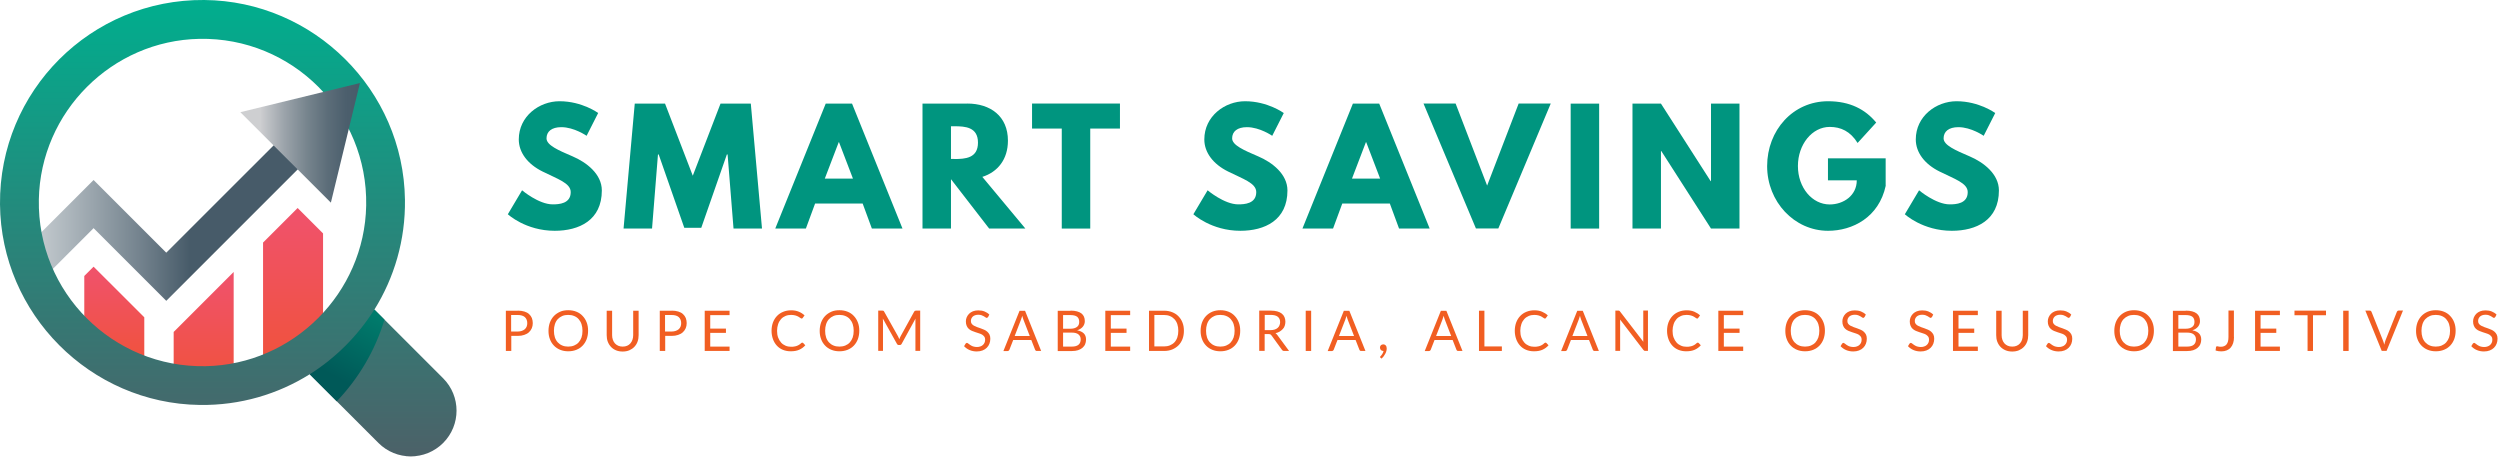
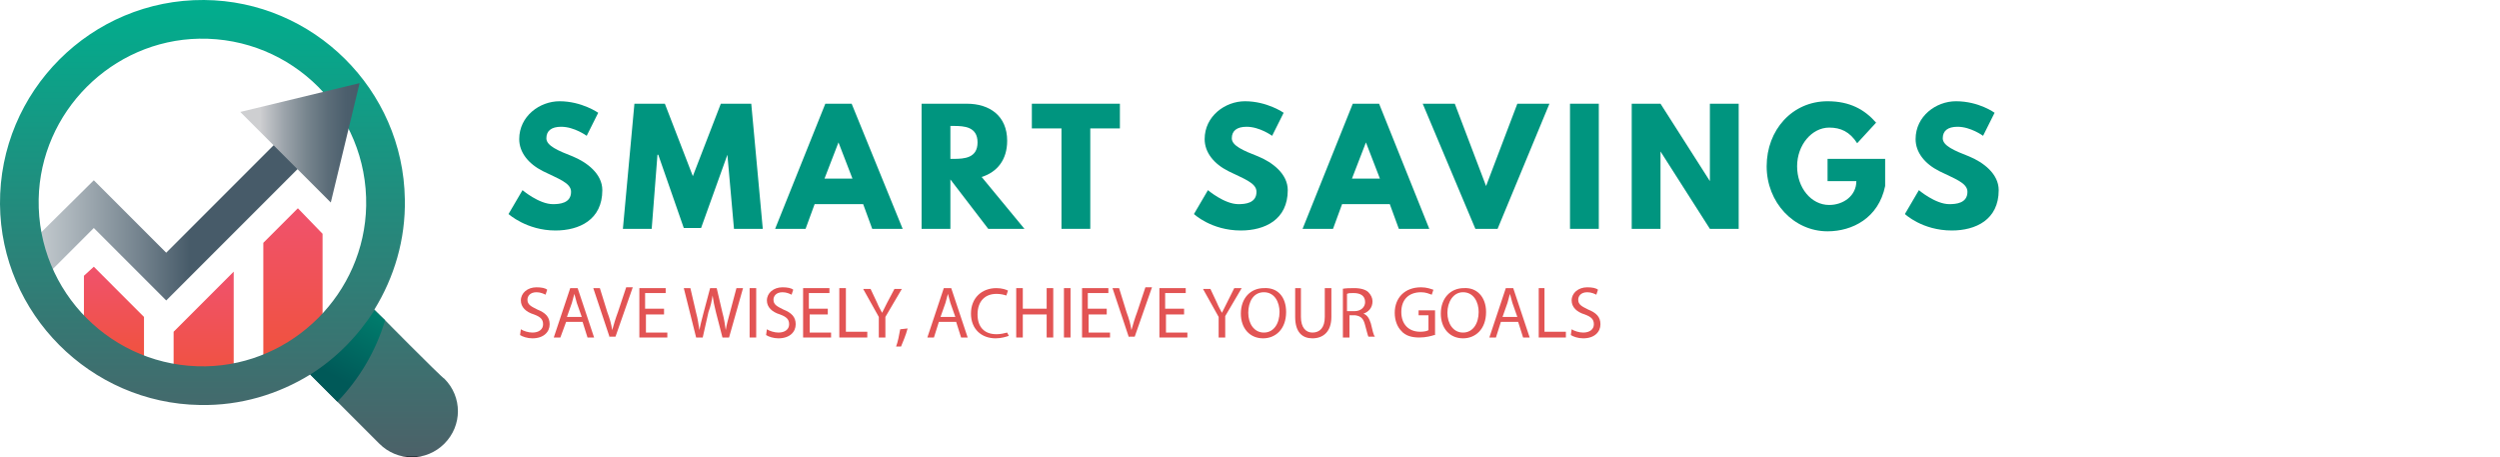
- <svg xmlns="http://www.w3.org/2000/svg" xmlns:xlink="http://www.w3.org/1999/xlink" id="Layer_1" data-name="Layer 1" viewBox="0 0 303.74 55.45">
-   <defs>
-     <style>
-       .cls-1 {
-         fill: url(#linear-gradient);
-       }
- 
-       .cls-1, .cls-2, .cls-3, .cls-4, .cls-5, .cls-6, .cls-7, .cls-8, .cls-9 {
-         stroke-width: 0px;
-       }
- 
-       .cls-2 {
-         fill: url(#linear-gradient-4);
-       }
- 
-       .cls-3 {
-         fill: url(#linear-gradient-2);
-       }
- 
-       .cls-4 {
-         fill: url(#linear-gradient-3);
-       }
- 
-       .cls-5 {
-         fill: url(#linear-gradient-7);
-       }
- 
-       .cls-6 {
-         fill: url(#linear-gradient-5);
-       }
- 
-       .cls-7 {
-         fill: url(#linear-gradient-6);
-       }
- 
-       .cls-8 {
-         fill: #f15e22;
-       }
- 
-       .cls-9 {
-         fill: #00957f;
-       }
-     </style>
-     <linearGradient id="linear-gradient" x1="13.88" y1="47.91" x2="13.88" y2="33.35" gradientUnits="userSpaceOnUse">
-       <stop offset="0" stop-color="#f0522b" />
-       <stop offset="1" stop-color="#f05269" />
+ <svg xmlns="http://www.w3.org/2000/svg" version="1.1" id="Layer_1" x="0px" y="0px" viewBox="0 0 303.7 55.5" style="enable-background:new 0 0 303.7 55.5;" xml:space="preserve">
+   <style type="text/css">
+ 	.st0{fill:url(#SVGID_1_);}
+ 	.st1{fill:url(#SVGID_00000157298403012509176680000017602084243935495355_);}
+ 	.st2{fill:url(#SVGID_00000169536311030531783890000010569196659657405333_);}
+ 	.st3{fill:url(#SVGID_00000067933735410464405320000004919212785091029168_);}
+ 	.st4{fill:url(#SVGID_00000088094693754068071180000001812417589827652999_);}
+ 	.st5{fill:url(#SVGID_00000150072409991672364780000003169829691549551745_);}
+ 	.st6{fill:url(#SVGID_00000026128173348425841880000014882898488872697487_);}
+ 	.st7{fill:#00957F;}
+ 	.st8{fill:#E25454;}
+ </style>
+   <g>
+     <linearGradient id="SVGID_1_" gradientUnits="userSpaceOnUse" x1="13.885" y1="10.09" x2="13.885" y2="24.65" gradientTransform="matrix(1 0 0 -1 0 58)">
+       <stop offset="0" style="stop-color:#F0522B" />
+       <stop offset="1" style="stop-color:#F05269" />
    </linearGradient>
-     <linearGradient id="linear-gradient-2" x1="24.75" y1="51.52" x2="24.75" y2="34.17" xlink:href="#linear-gradient" />
-     <linearGradient id="linear-gradient-3" x1="35.61" y1="50.69" x2="35.61" y2="26.83" xlink:href="#linear-gradient" />
-     <linearGradient id="linear-gradient-4" x1="-8.54" y1="26.12" x2="27.37" y2="26.12" gradientUnits="userSpaceOnUse">
-       <stop offset="0" stop-color="#fff" />
-       <stop offset=".1" stop-color="#f5f6f7" />
-       <stop offset=".26" stop-color="#dadee1" />
-       <stop offset=".46" stop-color="#afb8be" />
-       <stop offset=".71" stop-color="#74838e" />
-       <stop offset=".88" stop-color="#475b69" />
+     <polygon class="st0" points="11.4,32.4 10.2,33.5 10.2,43.9 17.5,43.9 17.5,38.5  " />
+     <linearGradient id="SVGID_00000132062476946573631300000013808906063702229946_" gradientUnits="userSpaceOnUse" x1="24.745" y1="6.48" x2="24.745" y2="23.83" gradientTransform="matrix(1 0 0 -1 0 58)">
+       <stop offset="0" style="stop-color:#F0522B" />
+       <stop offset="1" style="stop-color:#F05269" />
    </linearGradient>
-     <linearGradient id="linear-gradient-5" x1="27.73" y1="0" x2="27.73" y2="55.45" gradientUnits="userSpaceOnUse">
-       <stop offset="0" stop-color="#00ae8e" />
-       <stop offset="1" stop-color="#4c6168" />
-       <stop offset="1" stop-color="#2e383f" />
+     <polygon style="fill:url(#SVGID_00000132062476946573631300000013808906063702229946_);" points="21.1,40.3 21.1,46.7 28.4,46.7    28.4,33  " />
+     <linearGradient id="SVGID_00000108294109348401825520000017845714516939483787_" gradientUnits="userSpaceOnUse" x1="35.605" y1="7.31" x2="35.605" y2="31.17" gradientTransform="matrix(1 0 0 -1 0 58)">
+       <stop offset="0" style="stop-color:#F0522B" />
+       <stop offset="1" style="stop-color:#F05269" />
    </linearGradient>
-     <linearGradient id="linear-gradient-6" x1="43.73" y1="17.36" x2="29.2" y2="17.36" gradientUnits="userSpaceOnUse">
-       <stop offset="0" stop-color="#475b69" />
-       <stop offset=".12" stop-color="#4c5f6d" />
-       <stop offset=".27" stop-color="#5c6d79" />
-       <stop offset=".44" stop-color="#76848d" />
-       <stop offset=".63" stop-color="#9ba3aa" />
-       <stop offset=".82" stop-color="#cacbce" />
-       <stop offset=".83" stop-color="#cecfd1" />
+     <polygon style="fill:url(#SVGID_00000108294109348401825520000017845714516939483787_);" points="36.2,25.3 32,29.5 32,44.1    39.2,44.1 39.2,28.4  " />
+     <linearGradient id="SVGID_00000126293472796909181650000009155870416091854751_" gradientUnits="userSpaceOnUse" x1="-8.54" y1="31.88" x2="27.37" y2="31.88" gradientTransform="matrix(1 0 0 -1 0 58)">
+       <stop offset="0" style="stop-color:#FFFFFF" />
+       <stop offset="0.1" style="stop-color:#F5F6F7" />
+       <stop offset="0.26" style="stop-color:#DADEE1" />
+       <stop offset="0.46" style="stop-color:#AFB8BE" />
+       <stop offset="0.71" style="stop-color:#74838E" />
+       <stop offset="0.88" style="stop-color:#475B69" />
    </linearGradient>
-     <linearGradient id="linear-gradient-7" x1="47.16" y1="33.3" x2="40.55" y2="45.69" gradientUnits="userSpaceOnUse">
-       <stop offset="0" stop-color="#008f77" />
-       <stop offset="1" stop-color="#005958" />
+     <polygon style="fill:url(#SVGID_00000126293472796909181650000009155870416091854751_);" points="5.2,33.9 2.2,31 11.4,21.9    20.2,30.7 35.2,15.7 38.1,18.6 20.2,36.5 11.4,27.7  " />
+     <linearGradient id="SVGID_00000014604537930690043400000013123267629749204159_" gradientUnits="userSpaceOnUse" x1="27.733" y1="58.001" x2="27.733" y2="2.553" gradientTransform="matrix(1 0 0 -1 0 58)">
+       <stop offset="0" style="stop-color:#00AE8E" />
+       <stop offset="1" style="stop-color:#4C6168" />
+       <stop offset="1" style="stop-color:#2E383F" />
    </linearGradient>
-   </defs>
-   <g>
-     <polygon class="cls-1" points="11.37 32.4 10.24 33.53 10.24 43.89 17.53 43.89 17.53 38.55 11.37 32.4" />
-     <polygon class="cls-3" points="21.1 40.33 21.1 46.73 28.39 46.73 28.39 33.04 21.1 40.33" />
-     <polygon class="cls-4" points="36.16 25.27 31.96 29.47 31.96 44.1 39.25 44.1 39.25 28.36 36.16 25.27" />
-     <polygon class="cls-2" points="5.15 33.94 2.23 31.01 11.37 21.87 20.2 30.7 35.22 15.69 38.14 18.61 20.2 36.55 11.37 27.72 5.15 33.94" />
-     <path class="cls-6" d="M45.49,37.61c2.41-3.87,3.78-8.45,3.71-13.35C49.02,10.95,38.13.12,24.82,0,11.06-.12-.12,11.06,0,24.82c.12,13.31,10.96,24.2,24.27,24.38,4.91.07,9.5-1.31,13.36-3.73l8.35,8.35c2.17,2.17,5.69,2.17,7.86,0h0c2.17-2.17,2.17-5.69,0-7.86l-8.35-8.35ZM24.98,44.49c-11.28.21-20.47-8.98-20.26-20.26.2-10.63,8.87-19.31,19.51-19.51,11.28-.21,20.47,8.98,20.26,20.26-.2,10.63-8.87,19.31-19.51,19.51Z" />
-     <polygon class="cls-7" points="29.2 13.63 40.2 24.62 43.73 10.09 29.2 13.63" />
-     <path class="cls-5" d="M45.45,37.66c-1.98,3.13-4.64,5.8-7.77,7.78-.02.01-.03.03-.05.04,1.09,1.09,2.19,2.19,3.28,3.28,2.65-2.77,4.67-6.16,5.8-9.92l-1.22-1.22s-.03.03-.04.05Z" />
+     <path style="fill:url(#SVGID_00000014604537930690043400000013123267629749204159_);" d="M45.5,37.6c2.4-3.9,3.8-8.5,3.7-13.4   C49,10.9,38.1,0.1,24.8,0C11.1-0.1-0.1,11.1,0,24.8C0.1,38.1,11,49,24.3,49.2c4.9,0.1,9.5-1.3,13.4-3.7l8.4,8.4   c2.2,2.2,5.7,2.2,7.9,0l0,0c2.2-2.2,2.2-5.7,0-7.9C53.8,46,45.5,37.6,45.5,37.6z M25,44.5c-11.3,0.2-20.5-9-20.3-20.3   C4.9,13.6,13.6,4.9,24.2,4.7c11.3-0.2,20.5,9,20.3,20.3C44.3,35.6,35.6,44.3,25,44.5z" />
+     <linearGradient id="SVGID_00000008121231391508543400000010244821941409957053_" gradientUnits="userSpaceOnUse" x1="43.73" y1="40.645" x2="29.2" y2="40.645" gradientTransform="matrix(1 0 0 -1 0 58)">
+       <stop offset="0" style="stop-color:#475B69" />
+       <stop offset="0.12" style="stop-color:#4C5F6D" />
+       <stop offset="0.27" style="stop-color:#5C6D79" />
+       <stop offset="0.44" style="stop-color:#76848D" />
+       <stop offset="0.63" style="stop-color:#9BA3AA" />
+       <stop offset="0.82" style="stop-color:#CACBCE" />
+       <stop offset="0.83" style="stop-color:#CECFD1" />
+     </linearGradient>
+     <polygon style="fill:url(#SVGID_00000008121231391508543400000010244821941409957053_);" points="29.2,13.6 40.2,24.6 43.7,10.1     " />
+     <linearGradient id="SVGID_00000015342007395632642090000009721295587222160804_" gradientUnits="userSpaceOnUse" x1="47.164" y1="24.698" x2="40.554" y2="12.308" gradientTransform="matrix(1 0 0 -1 0 58)">
+       <stop offset="0" style="stop-color:#008F77" />
+       <stop offset="1" style="stop-color:#005958" />
+     </linearGradient>
+     <path style="fill:url(#SVGID_00000015342007395632642090000009721295587222160804_);" d="M45.5,37.7c-2,3.1-4.6,5.8-7.8,7.8   c0,0,0,0,0,0c1.1,1.1,2.2,2.2,3.3,3.3c2.7-2.8,4.7-6.2,5.8-9.9L45.5,37.7C45.5,37.6,45.5,37.6,45.5,37.7L45.5,37.7z" />
  </g>
  <g>
    <g>
-       <path class="cls-9" d="M72.67,13.74l-1.4,2.76s-1.51-1.05-3.07-1.05c-1.18,0-1.8.53-1.8,1.36s1.44,1.45,3.17,2.19c1.69.72,3.55,2.15,3.55,4.14,0,3.62-2.76,4.9-5.72,4.9-3.55,0-5.7-2.01-5.7-2.01l1.73-2.91s2.02,1.71,3.72,1.71c.75,0,2.19-.07,2.19-1.49,0-1.1-1.62-1.6-3.42-2.5-1.82-.9-2.89-2.32-2.89-3.9,0-2.83,2.5-4.64,4.95-4.64,2.76,0,4.71,1.44,4.71,1.44Z" />
-       <path class="cls-9" d="M88.4,18.77h-.09l-3.11,8.91h-2.06l-3.11-8.91h-.09l-.72,9h-3.46l1.36-15.18h3.68l3.37,8.76,3.37-8.76h3.68l1.36,15.18h-3.46l-.72-9Z" />
-       <path class="cls-9" d="M109.65,27.77h-3.72l-1.12-3.04h-5.78l-1.12,3.04h-3.72l6.13-15.18h3.2l6.13,15.18ZM101.94,17.28h-.04l-1.69,4.42h3.42l-1.69-4.42Z" />
-       <path class="cls-9" d="M117.51,12.58c2.82,0,4.95,1.53,4.95,4.51,0,2.28-1.25,3.81-3.11,4.4l5.23,6.28h-4.4l-4.64-6v6h-3.46v-15.18h5.43ZM115.95,19.32c1.31,0,2.87-.09,2.87-1.99s-1.56-1.99-2.87-1.99h-.41v3.97h.41Z" />
-       <path class="cls-9" d="M125.4,12.58h10.67v3.04h-3.61v12.15h-3.46v-12.15h-3.61v-3.04Z" />
-       <path class="cls-9" d="M155.97,13.74l-1.4,2.76s-1.51-1.05-3.07-1.05c-1.18,0-1.8.53-1.8,1.36s1.44,1.45,3.17,2.19c1.69.72,3.55,2.15,3.55,4.14,0,3.62-2.76,4.9-5.72,4.9-3.55,0-5.71-2.01-5.71-2.01l1.73-2.91s2.02,1.71,3.72,1.71c.75,0,2.19-.07,2.19-1.49,0-1.1-1.62-1.6-3.42-2.5-1.82-.9-2.89-2.32-2.89-3.9,0-2.83,2.5-4.64,4.95-4.64,2.76,0,4.71,1.44,4.71,1.44Z" />
-       <path class="cls-9" d="M173.7,27.77h-3.72l-1.12-3.04h-5.78l-1.12,3.04h-3.72l6.13-15.18h3.2l6.13,15.18ZM165.99,17.28h-.04l-1.69,4.42h3.42l-1.69-4.42Z" />
-       <path class="cls-9" d="M172.95,12.58h3.9l3.83,9.97,3.83-9.97h3.9l-6.37,15.18h-2.72l-6.37-15.18Z" />
-       <path class="cls-9" d="M194.29,27.77h-3.46v-15.18h3.46v15.18Z" />
-       <path class="cls-9" d="M201.8,27.77h-3.46v-15.18h3.46l6.04,9.42h.04v-9.42h3.46v15.18h-3.46l-6.04-9.42h-.04v9.42Z" />
-       <path class="cls-9" d="M229.11,22.56c-.83,3.85-4.03,5.48-7.01,5.48-4.09,0-7.4-3.52-7.4-7.86s3.13-7.88,7.4-7.88c2.67,0,4.53.99,5.85,2.59l-2.26,2.48c-.88-1.42-2.04-1.95-3.39-1.95-2.13,0-3.86,2.12-3.86,4.75s1.73,4.67,3.86,4.67c1.66,0,3.29-1.07,3.29-2.93h-3.5v-2.67h7.01v3.29Z" />
-       <path class="cls-9" d="M242.41,13.74l-1.4,2.76s-1.51-1.05-3.07-1.05c-1.18,0-1.8.53-1.8,1.36s1.44,1.45,3.17,2.19c1.69.72,3.55,2.15,3.55,4.14,0,3.62-2.76,4.9-5.72,4.9-3.55,0-5.71-2.01-5.71-2.01l1.73-2.91s2.02,1.71,3.72,1.71c.75,0,2.19-.07,2.19-1.49,0-1.1-1.62-1.6-3.42-2.5-1.82-.9-2.89-2.32-2.89-3.9,0-2.83,2.5-4.64,4.95-4.64,2.76,0,4.71,1.44,4.71,1.44Z" />
+       <path class="st7" d="M72.7,13.7l-1.4,2.8c0,0-1.5-1.1-3.1-1.1c-1.2,0-1.8,0.5-1.8,1.4s1.4,1.5,3.2,2.2c1.7,0.7,3.6,2.1,3.6,4.1    c0,3.6-2.8,4.9-5.7,4.9c-3.5,0-5.7-2-5.7-2l1.7-2.9c0,0,2,1.7,3.7,1.7c0.8,0,2.2-0.1,2.2-1.5c0-1.1-1.6-1.6-3.4-2.5    c-1.8-0.9-2.9-2.3-2.9-3.9c0-2.8,2.5-4.6,4.9-4.6C70.7,12.3,72.7,13.7,72.7,13.7L72.7,13.7z" />
+       <path class="st7" d="M88.4,18.8L88.4,18.8l-3.2,8.9h-2.1L80,18.8h-0.1l-0.7,9h-3.5l1.4-15.2h3.7l3.4,8.8l3.4-8.8h3.7l1.4,15.2    h-3.5L88.4,18.8L88.4,18.8z" />
+       <path class="st7" d="M109.7,27.8h-3.7l-1.1-3H99l-1.1,3h-3.7l6.1-15.2h3.2L109.7,27.8L109.7,27.8z M101.9,17.3L101.9,17.3    l-1.7,4.4h3.4C103.6,21.7,101.9,17.3,101.9,17.3z" />
+       <path class="st7" d="M117.5,12.6c2.8,0,4.9,1.5,4.9,4.5c0,2.3-1.2,3.8-3.1,4.4l5.2,6.3h-4.4l-4.6-6v6h-3.5V12.6L117.5,12.6    L117.5,12.6z M115.9,19.3c1.3,0,2.9-0.1,2.9-2s-1.6-2-2.9-2h-0.4v4L115.9,19.3L115.9,19.3z" />
+       <path class="st7" d="M125.4,12.6h10.7v3h-3.6v12.2H129V15.6h-3.6L125.4,12.6L125.4,12.6z" />
+       <path class="st7" d="M156,13.7l-1.4,2.8c0,0-1.5-1.1-3.1-1.1c-1.2,0-1.8,0.5-1.8,1.4s1.4,1.5,3.2,2.2c1.7,0.7,3.6,2.1,3.6,4.1    c0,3.6-2.8,4.9-5.7,4.9c-3.6,0-5.7-2-5.7-2l1.7-2.9c0,0,2,1.7,3.7,1.7c0.8,0,2.2-0.1,2.2-1.5c0-1.1-1.6-1.6-3.4-2.5    c-1.8-0.9-2.9-2.3-2.9-3.9c0-2.8,2.5-4.6,4.9-4.6C154,12.3,156,13.7,156,13.7L156,13.7z" />
+       <path class="st7" d="M173.7,27.8H170l-1.1-3h-5.8l-1.1,3h-3.7l6.1-15.2h3.2L173.7,27.8L173.7,27.8z M166,17.3L166,17.3l-1.7,4.4    h3.4L166,17.3z" />
+       <path class="st7" d="M172.9,12.6h3.9l3.8,10l3.8-10h3.9L182,27.8h-2.7C179.3,27.8,172.9,12.6,172.9,12.6z" />
+       <path class="st7" d="M194.3,27.8h-3.5V12.6h3.5V27.8z" />
+       <path class="st7" d="M201.8,27.8h-3.5V12.6h3.5l6,9.4h0v-9.4h3.5v15.2h-3.5l-6-9.4h0V27.8z" />
+       <path class="st7" d="M229.1,22.6c-0.8,3.9-4,5.5-7,5.5c-4.1,0-7.4-3.5-7.4-7.9s3.1-7.9,7.4-7.9c2.7,0,4.5,1,5.9,2.6l-2.3,2.5    c-0.9-1.4-2-1.9-3.4-1.9c-2.1,0-3.9,2.1-3.9,4.7s1.7,4.7,3.9,4.7c1.7,0,3.3-1.1,3.3-2.9h-3.5v-2.7h7L229.1,22.6L229.1,22.6z" />
+       <path class="st7" d="M242.4,13.7l-1.4,2.8c0,0-1.5-1.1-3.1-1.1c-1.2,0-1.8,0.5-1.8,1.4s1.4,1.5,3.2,2.2c1.7,0.7,3.6,2.1,3.6,4.1    c0,3.6-2.8,4.9-5.7,4.9c-3.6,0-5.7-2-5.7-2l1.7-2.9c0,0,2,1.7,3.7,1.7c0.8,0,2.2-0.1,2.2-1.5c0-1.1-1.6-1.6-3.4-2.5    c-1.8-0.9-2.9-2.3-2.9-3.9c0-2.8,2.5-4.6,4.9-4.6C240.5,12.3,242.4,13.7,242.4,13.7L242.4,13.7z" />
    </g>
    <g>
-       <path class="cls-8" d="M62.9,37.74c.31,0,.58.04.81.11.23.07.42.17.57.31s.26.29.34.48c.07.19.11.4.11.62s-.04.44-.12.62c-.08.19-.2.35-.35.49-.15.14-.34.24-.57.32-.23.08-.49.12-.78.12h-.79v1.83h-.66v-4.89h1.44ZM62.9,40.28c.19,0,.36-.03.5-.08s.27-.12.37-.21c.1-.09.17-.2.22-.32.05-.13.07-.26.07-.41,0-.31-.1-.55-.29-.73-.19-.17-.48-.26-.88-.26h-.79v2.01h.79Z" />
-       <path class="cls-8" d="M71.45,40.19c0,.37-.06.7-.17,1.01-.12.31-.28.57-.49.79-.21.22-.47.39-.76.51-.3.12-.63.18-.99.18s-.69-.06-.98-.18c-.3-.12-.55-.29-.76-.51-.21-.22-.38-.48-.49-.79-.12-.31-.17-.64-.17-1.01s.06-.7.17-1.01c.12-.31.28-.57.49-.79.21-.22.47-.39.76-.52s.62-.18.98-.18.69.06.99.18c.3.12.55.29.76.52.21.22.38.49.49.79.12.31.17.64.17,1.01ZM70.77,40.19c0-.3-.04-.57-.12-.81-.08-.24-.2-.44-.35-.61s-.33-.29-.55-.38-.45-.13-.72-.13-.5.04-.71.13c-.21.09-.4.22-.55.38s-.27.37-.35.61c-.08.24-.12.51-.12.81s.04.57.12.81c.08.24.2.44.35.6s.33.29.55.38c.21.09.45.13.71.13s.5-.04.72-.13c.21-.09.4-.21.55-.38s.27-.37.35-.6c.08-.24.12-.51.12-.81Z" />
-       <path class="cls-8" d="M75.65,42.11c.2,0,.38-.03.54-.1.16-.07.29-.16.4-.29.11-.12.19-.27.25-.44s.09-.36.09-.56v-2.97h.66v2.97c0,.28-.04.54-.13.79s-.22.45-.39.63c-.17.18-.37.31-.61.42-.24.1-.51.15-.81.15s-.57-.05-.81-.15c-.24-.1-.45-.24-.61-.42-.17-.18-.3-.39-.39-.63s-.13-.5-.13-.79v-2.97h.66v2.97c0,.21.03.39.09.56s.14.32.25.44.25.22.41.29.34.1.54.1Z" />
-       <path class="cls-8" d="M81.6,37.74c.31,0,.58.04.81.11.23.07.42.17.57.31s.26.29.34.48c.07.19.11.4.11.62s-.04.44-.12.62c-.08.19-.2.35-.35.49-.15.14-.34.24-.57.32-.23.08-.49.12-.78.12h-.79v1.83h-.66v-4.89h1.44ZM81.6,40.28c.19,0,.36-.03.5-.08s.27-.12.37-.21c.1-.09.17-.2.22-.32.05-.13.07-.26.07-.41,0-.31-.1-.55-.29-.73-.19-.17-.48-.26-.88-.26h-.79v2.01h.79Z" />
-       <path class="cls-8" d="M88.64,42.1v.54h-3.02v-4.89h3.02v.54h-2.35v1.63h1.91v.52h-1.91v1.67h2.36Z" />
-       <path class="cls-8" d="M97.48,41.63s.07.01.1.04l.26.28c-.2.23-.44.41-.73.54s-.63.19-1.04.19c-.35,0-.67-.06-.96-.18-.29-.12-.53-.29-.73-.51s-.36-.48-.47-.79c-.11-.31-.17-.65-.17-1.01s.06-.71.17-1.01c.12-.31.28-.57.49-.79.21-.22.46-.39.76-.51.29-.12.62-.18.97-.18s.66.06.92.17c.27.11.5.26.7.45l-.22.3s-.03.04-.05.06c-.02.01-.05.02-.09.02-.04,0-.09-.02-.15-.07-.06-.04-.14-.09-.23-.15s-.22-.1-.36-.15c-.14-.04-.32-.07-.53-.07-.25,0-.48.04-.69.13-.21.09-.39.21-.54.38s-.27.37-.35.61c-.08.24-.13.51-.13.81s.04.58.13.82c.09.24.21.44.36.61s.33.29.54.38.43.13.67.13c.15,0,.28,0,.39-.03.12-.02.23-.04.32-.08.1-.04.19-.08.28-.14s.17-.12.25-.2c.04-.03.08-.05.12-.05Z" />
-       <path class="cls-8" d="M104.4,40.19c0,.37-.06.7-.17,1.01-.12.31-.28.57-.49.79-.21.22-.47.39-.76.51-.3.12-.63.18-.99.18s-.69-.06-.98-.18c-.3-.12-.55-.29-.76-.51-.21-.22-.38-.48-.49-.79-.12-.31-.17-.64-.17-1.01s.06-.7.17-1.01c.12-.31.28-.57.49-.79.21-.22.47-.39.76-.52s.62-.18.98-.18.69.06.99.18c.3.12.55.29.76.52.21.22.38.49.49.79.12.31.17.64.17,1.01ZM103.72,40.19c0-.3-.04-.57-.12-.81-.08-.24-.2-.44-.35-.61s-.33-.29-.55-.38-.45-.13-.72-.13-.5.04-.71.13c-.21.09-.4.22-.55.38s-.27.37-.35.61c-.08.24-.12.51-.12.81s.04.57.12.81c.08.24.2.44.35.6s.33.29.55.38c.21.09.45.13.71.13s.5-.04.72-.13c.21-.09.4-.21.55-.38s.27-.37.35-.6c.08-.24.12-.51.12-.81Z" />
-       <path class="cls-8" d="M111.8,37.74v4.89h-.58v-3.6s0-.1,0-.15c0-.05,0-.11.01-.17l-1.68,3.06c-.05.1-.13.15-.24.15h-.1c-.11,0-.19-.05-.24-.15l-1.71-3.07c.01.12.02.23.02.33v3.6h-.58v-4.89h.49c.06,0,.1,0,.14.02.03.01.06.04.09.1l1.69,3.01c.03.05.05.11.08.17.03.06.05.12.07.18.02-.06.05-.12.07-.18.03-.06.05-.12.08-.17l1.66-3.01c.03-.05.06-.08.09-.1.03-.01.08-.02.14-.02h.49Z" />
-       <path class="cls-8" d="M120.04,38.51s-.04.06-.07.08c-.02.02-.05.03-.09.03-.04,0-.08-.02-.14-.06-.05-.04-.12-.08-.2-.13-.08-.05-.17-.09-.28-.13-.11-.04-.24-.06-.4-.06-.15,0-.28.02-.39.06-.11.04-.21.09-.28.16s-.13.15-.17.24c-.04.09-.06.19-.06.3,0,.14.03.25.1.34s.16.17.27.23c.11.06.24.12.38.17.14.05.28.1.43.15.15.05.29.11.43.17s.27.14.38.24.2.21.27.35c.07.14.1.31.1.51,0,.21-.04.42-.11.6-.07.19-.18.35-.32.49-.14.14-.31.25-.52.33-.2.08-.44.12-.7.12-.32,0-.61-.06-.87-.17-.26-.11-.48-.27-.67-.47l.19-.31s.04-.05.07-.06c.03-.02.05-.03.09-.03.03,0,.06.01.1.04.04.02.08.05.13.09.05.04.1.08.16.12s.13.08.21.12c.08.04.17.07.27.09.1.02.21.04.34.04.16,0,.3-.02.42-.07.12-.04.23-.1.31-.18.09-.08.15-.17.2-.28s.07-.23.07-.37c0-.15-.03-.27-.1-.36-.07-.09-.16-.17-.26-.24-.11-.06-.23-.12-.38-.16-.14-.04-.28-.09-.43-.14-.15-.05-.29-.1-.43-.16s-.27-.14-.38-.24c-.11-.1-.2-.22-.26-.37-.07-.15-.1-.33-.1-.54,0-.17.03-.34.1-.5.07-.16.17-.31.29-.43s.29-.23.47-.3.4-.11.65-.11c.27,0,.52.04.75.13.22.09.42.21.59.38l-.16.31Z" />
-       <path class="cls-8" d="M126.49,42.64h-.51c-.06,0-.11-.01-.14-.04-.04-.03-.06-.07-.08-.11l-.46-1.18h-2.2l-.46,1.18s-.04.08-.08.11c-.04.03-.09.05-.14.05h-.51l1.96-4.89h.67l1.96,4.89ZM125.11,40.82l-.77-1.99c-.02-.06-.05-.13-.07-.21-.03-.08-.05-.16-.07-.25-.05.18-.1.34-.15.46l-.77,1.99h1.83Z" />
-       <path class="cls-8" d="M130.07,37.74c.3,0,.56.03.78.09.22.06.4.14.54.25.14.11.24.24.31.4.07.16.1.34.1.54,0,.12-.02.24-.06.35-.04.11-.09.21-.17.31s-.17.18-.29.26-.25.14-.41.19c.36.07.63.2.81.38s.27.43.27.74c0,.21-.04.4-.11.57s-.19.32-.33.44-.33.22-.54.29-.46.1-.73.1h-1.73v-4.89h1.56ZM129.16,38.27v1.67h.87c.19,0,.35-.02.49-.06s.25-.1.34-.17.16-.16.2-.26c.04-.1.06-.22.06-.34,0-.29-.09-.5-.26-.63-.17-.13-.44-.2-.81-.2h-.9ZM130.22,42.11c.19,0,.35-.02.49-.06s.25-.1.34-.18c.09-.08.15-.17.19-.28s.06-.23.06-.36c0-.25-.09-.45-.27-.6s-.45-.22-.81-.22h-1.06v1.7h1.06Z" />
-       <path class="cls-8" d="M137.31,42.1v.54h-3.02v-4.89h3.02v.54h-2.35v1.63h1.91v.52h-1.91v1.67h2.36Z" />
-       <path class="cls-8" d="M143.84,40.19c0,.37-.06.7-.17,1-.12.3-.28.56-.49.77-.21.21-.47.38-.76.5s-.63.18-.99.18h-1.83v-4.89h1.83c.36,0,.69.06.99.18s.55.28.76.5c.21.22.38.47.49.77.12.3.17.63.17,1ZM143.16,40.19c0-.3-.04-.57-.12-.81-.08-.24-.2-.44-.35-.6s-.33-.29-.55-.38c-.21-.09-.45-.13-.72-.13h-1.17v3.82h1.17c.26,0,.5-.04.72-.13.21-.09.4-.21.55-.37s.27-.36.35-.6c.08-.24.12-.5.12-.81Z" />
-       <path class="cls-8" d="M150.68,40.19c0,.37-.06.7-.17,1.01-.12.31-.28.57-.49.79s-.47.39-.76.51c-.3.12-.63.18-.99.18s-.69-.06-.98-.18c-.3-.12-.55-.29-.76-.51-.21-.22-.38-.48-.49-.79-.12-.31-.17-.64-.17-1.01s.06-.7.17-1.01c.12-.31.28-.57.49-.79.21-.22.46-.39.76-.52.3-.12.62-.18.98-.18s.69.06.99.18c.3.12.55.29.76.52.21.22.38.49.49.79.12.31.17.64.17,1.01ZM150,40.19c0-.3-.04-.57-.12-.81-.08-.24-.2-.44-.35-.61-.15-.17-.33-.29-.55-.38s-.45-.13-.72-.13-.5.04-.71.13-.4.22-.55.38-.27.37-.35.61c-.08.24-.12.51-.12.81s.04.57.12.81c.08.24.2.44.35.6s.33.29.55.38c.21.09.45.13.71.13s.5-.04.72-.13c.21-.09.4-.21.55-.38.15-.17.27-.37.35-.6.08-.24.12-.51.12-.81Z" />
-       <path class="cls-8" d="M156.61,42.64h-.59c-.12,0-.21-.05-.27-.14l-1.27-1.75c-.04-.05-.08-.09-.12-.12-.04-.02-.11-.04-.21-.04h-.5v2.04h-.66v-4.89h1.38c.31,0,.58.03.8.09s.41.15.56.27c.15.12.26.26.33.43.07.17.11.35.11.56,0,.17-.03.33-.08.49s-.13.29-.24.4-.23.22-.38.31-.32.15-.51.19c.08.05.16.12.22.21l1.43,1.94ZM154.35,40.11c.19,0,.36-.02.51-.07.15-.05.27-.11.37-.2.1-.08.17-.19.22-.31.05-.12.08-.25.08-.39,0-.29-.1-.51-.29-.66-.19-.15-.48-.22-.86-.22h-.72v1.85h.7Z" />
-       <path class="cls-8" d="M159.3,42.64h-.66v-4.89h.66v4.89Z" />
-       <path class="cls-8" d="M165.89,42.64h-.51c-.06,0-.11-.01-.14-.04-.04-.03-.06-.07-.08-.11l-.46-1.18h-2.2l-.46,1.18s-.04.08-.08.11c-.04.03-.09.05-.14.05h-.51l1.96-4.89h.67l1.96,4.89ZM164.51,40.82l-.77-1.99c-.02-.06-.05-.13-.07-.21-.03-.08-.05-.16-.07-.25-.05.18-.1.34-.15.46l-.77,1.99h1.83Z" />
-       <path class="cls-8" d="M167.72,43.46s-.03-.03-.04-.04,0-.03,0-.05c0-.02,0-.03.01-.05.01-.02.02-.03.04-.04.02-.03.05-.06.09-.1.04-.04.07-.09.11-.15.04-.06.07-.12.1-.18.03-.07.05-.14.07-.21,0,0-.01,0-.02,0h-.02c-.12,0-.21-.04-.29-.12-.07-.08-.11-.18-.11-.3,0-.11.04-.2.11-.27s.17-.11.29-.11c.07,0,.13.01.18.04.05.03.1.06.13.1.04.04.06.1.08.15.02.06.03.12.03.19,0,.1-.01.21-.04.32s-.07.22-.13.33-.12.21-.2.32c-.08.1-.17.2-.27.28l-.1-.1Z" />
-       <path class="cls-8" d="M177.68,42.64h-.51c-.06,0-.11-.01-.14-.04-.04-.03-.06-.07-.08-.11l-.46-1.18h-2.2l-.46,1.18s-.04.08-.08.11c-.04.03-.09.05-.14.05h-.51l1.96-4.89h.67l1.96,4.89ZM176.31,40.82l-.77-1.99c-.02-.06-.05-.13-.07-.21-.03-.08-.05-.16-.07-.25-.05.18-.1.34-.15.46l-.77,1.99h1.83Z" />
-       <path class="cls-8" d="M182.47,42.08v.56h-2.78v-4.89h.66v4.34h2.12Z" />
-       <path class="cls-8" d="M187.78,41.63s.07.01.1.04l.26.28c-.2.23-.44.41-.73.54-.29.13-.63.19-1.04.19-.35,0-.67-.06-.96-.18s-.53-.29-.73-.51c-.2-.22-.36-.48-.47-.79-.11-.31-.17-.65-.17-1.01s.06-.71.17-1.01c.12-.31.28-.57.49-.79.21-.22.46-.39.76-.51s.62-.18.97-.18.66.06.92.17.5.26.7.45l-.22.3s-.03.04-.05.06-.05.02-.09.02c-.04,0-.09-.02-.15-.07-.06-.04-.14-.09-.23-.15s-.21-.1-.36-.15c-.14-.04-.32-.07-.53-.07-.25,0-.48.04-.69.13-.21.09-.39.21-.54.38s-.27.37-.35.61c-.08.24-.13.51-.13.81s.04.58.13.82.21.44.36.61.33.29.54.38.43.13.67.13c.15,0,.28,0,.39-.03.12-.02.23-.04.32-.08.1-.04.19-.08.28-.14.08-.06.17-.12.25-.2.04-.03.08-.05.12-.05Z" />
-       <path class="cls-8" d="M194.25,42.64h-.51c-.06,0-.11-.01-.14-.04-.04-.03-.06-.07-.08-.11l-.46-1.18h-2.2l-.46,1.18s-.04.08-.08.11c-.04.03-.09.05-.14.05h-.51l1.96-4.89h.67l1.96,4.89ZM192.87,40.82l-.77-1.99c-.02-.06-.05-.13-.07-.21-.03-.08-.05-.16-.07-.25-.05.18-.1.34-.15.46l-.77,1.99h1.83Z" />
-       <path class="cls-8" d="M200.22,37.74v4.89h-.33c-.05,0-.1,0-.13-.03s-.07-.05-.1-.09l-2.83-3.69c0,.06,0,.11.01.17s0,.11,0,.15v3.49h-.58v-4.89h.34s.05,0,.08,0c.02,0,.04,0,.05.02.02,0,.03.02.05.03.02.02.03.03.05.06l2.83,3.68c0-.06,0-.12-.01-.17,0-.06,0-.11,0-.16v-3.47h.58Z" />
-       <path class="cls-8" d="M206.28,41.63s.07.01.1.04l.26.28c-.2.23-.44.41-.73.54-.29.13-.63.19-1.04.19-.35,0-.67-.06-.96-.18s-.53-.29-.73-.51c-.2-.22-.36-.48-.47-.79-.11-.31-.17-.65-.17-1.01s.06-.71.17-1.01c.12-.31.28-.57.49-.79.21-.22.46-.39.76-.51s.62-.18.97-.18.66.06.92.17.5.26.7.45l-.22.3s-.03.04-.05.06-.05.02-.09.02c-.04,0-.09-.02-.15-.07-.06-.04-.14-.09-.23-.15s-.21-.1-.36-.15c-.14-.04-.32-.07-.53-.07-.25,0-.48.04-.69.13-.21.09-.39.21-.54.38s-.27.37-.35.61c-.08.24-.13.51-.13.81s.04.58.13.82.21.44.36.61.33.29.54.38.43.13.67.13c.15,0,.28,0,.39-.03.12-.02.23-.04.32-.08.1-.04.19-.08.28-.14.08-.06.17-.12.25-.2.04-.03.08-.05.12-.05Z" />
-       <path class="cls-8" d="M211.79,42.1v.54h-3.02v-4.89h3.02v.54h-2.35v1.63h1.91v.52h-1.91v1.67h2.36Z" />
-       <path class="cls-8" d="M221.72,40.19c0,.37-.06.7-.17,1.01-.12.31-.28.57-.49.79s-.47.39-.76.51c-.3.12-.63.18-.99.18s-.69-.06-.98-.18c-.3-.12-.55-.29-.76-.51-.21-.22-.38-.48-.49-.79-.12-.31-.17-.64-.17-1.01s.06-.7.17-1.01c.12-.31.28-.57.49-.79.21-.22.46-.39.76-.52.3-.12.62-.18.98-.18s.69.06.99.18c.3.12.55.29.76.52.21.22.38.49.49.79.12.31.17.64.17,1.01ZM221.04,40.19c0-.3-.04-.57-.12-.81-.08-.24-.2-.44-.35-.61-.15-.17-.33-.29-.55-.38s-.45-.13-.72-.13-.5.04-.71.13-.4.22-.55.38-.27.37-.35.61c-.08.24-.12.51-.12.81s.04.57.12.81c.08.24.2.44.35.6s.33.29.55.38c.21.09.45.13.71.13s.5-.04.72-.13c.21-.09.4-.21.55-.38.15-.17.27-.37.35-.6.08-.24.12-.51.12-.81Z" />
-       <path class="cls-8" d="M226.53,38.51s-.04.06-.07.08c-.02.02-.05.03-.09.03-.04,0-.08-.02-.14-.06-.05-.04-.12-.08-.2-.13-.08-.05-.17-.09-.28-.13-.11-.04-.24-.06-.4-.06-.15,0-.28.02-.39.06-.11.04-.21.09-.28.16s-.13.15-.17.24c-.04.09-.06.19-.06.3,0,.14.03.25.1.34s.16.17.27.23c.11.06.24.12.38.17.14.05.28.1.43.15.15.05.29.11.43.17s.27.14.38.24.2.21.27.35c.07.14.1.31.1.51,0,.21-.04.42-.11.6-.07.19-.18.35-.32.49-.14.14-.31.25-.52.33-.2.08-.44.12-.7.12-.32,0-.61-.06-.87-.17-.26-.11-.48-.27-.67-.47l.19-.31s.04-.05.07-.06c.03-.02.05-.03.09-.03.03,0,.06.01.1.04.04.02.08.05.13.09.05.04.1.08.16.12s.13.08.21.12c.08.04.17.07.27.09.1.02.21.04.34.04.16,0,.3-.02.42-.07.12-.04.23-.1.31-.18.09-.08.15-.17.2-.28s.07-.23.07-.37c0-.15-.03-.27-.1-.36-.07-.09-.16-.17-.26-.24-.11-.06-.23-.12-.38-.16-.14-.04-.28-.09-.43-.14-.15-.05-.29-.1-.43-.16s-.27-.14-.38-.24c-.11-.1-.2-.22-.26-.37-.07-.15-.1-.33-.1-.54,0-.17.03-.34.1-.5.07-.16.17-.31.29-.43s.29-.23.47-.3.4-.11.65-.11c.27,0,.52.04.75.13.22.09.42.21.59.38l-.16.31Z" />
-       <path class="cls-8" d="M234.72,38.51s-.04.06-.07.08c-.02.02-.05.03-.09.03-.04,0-.08-.02-.14-.06-.05-.04-.12-.08-.2-.13-.08-.05-.17-.09-.28-.13-.11-.04-.24-.06-.4-.06-.15,0-.28.02-.39.06-.11.04-.21.09-.28.16s-.13.15-.17.24c-.04.09-.06.19-.06.3,0,.14.03.25.1.34s.16.17.27.23c.11.06.24.12.38.17.14.05.28.1.43.15.15.05.29.11.43.17s.27.14.38.24.2.21.27.35c.07.14.1.31.1.51,0,.21-.04.42-.11.6-.07.19-.18.35-.32.49-.14.14-.31.25-.52.33-.2.08-.44.12-.7.12-.32,0-.61-.06-.87-.17-.26-.11-.48-.27-.67-.47l.19-.31s.04-.05.07-.06c.03-.02.05-.03.09-.03.03,0,.06.01.1.04.04.02.08.05.13.09.05.04.1.08.16.12s.13.08.21.12c.08.04.17.07.27.09.1.02.21.04.34.04.16,0,.3-.02.42-.07.12-.04.23-.1.31-.18.09-.08.15-.17.2-.28s.07-.23.07-.37c0-.15-.03-.27-.1-.36-.07-.09-.16-.17-.26-.24-.11-.06-.23-.12-.38-.16-.14-.04-.28-.09-.43-.14-.15-.05-.29-.1-.43-.16s-.27-.14-.38-.24c-.11-.1-.2-.22-.26-.37-.07-.15-.1-.33-.1-.54,0-.17.03-.34.1-.5.07-.16.17-.31.29-.43s.29-.23.47-.3.4-.11.65-.11c.27,0,.52.04.75.13.22.09.42.21.59.38l-.16.31Z" />
-       <path class="cls-8" d="M240.3,42.1v.54h-3.02v-4.89h3.02v.54h-2.35v1.63h1.91v.52h-1.91v1.67h2.36Z" />
-       <path class="cls-8" d="M244.48,42.11c.2,0,.38-.03.54-.1.16-.07.29-.16.4-.29s.2-.27.25-.44.09-.36.09-.56v-2.97h.66v2.97c0,.28-.04.54-.13.79s-.22.45-.39.63c-.17.18-.37.31-.61.42-.24.1-.51.15-.81.15s-.57-.05-.81-.15c-.24-.1-.45-.24-.62-.42-.17-.18-.3-.39-.39-.63s-.13-.5-.13-.79v-2.97h.66v2.97c0,.21.03.39.09.56.06.17.14.32.25.44s.25.22.41.29.34.1.54.1Z" />
-       <path class="cls-8" d="M251.49,38.51s-.04.06-.07.08c-.02.02-.05.03-.09.03-.04,0-.08-.02-.14-.06-.05-.04-.12-.08-.2-.13-.08-.05-.17-.09-.28-.13-.11-.04-.24-.06-.4-.06-.15,0-.28.02-.39.06-.11.04-.21.09-.28.16s-.13.15-.17.24c-.04.09-.06.19-.06.3,0,.14.03.25.1.34s.16.17.27.23c.11.06.24.12.38.17.14.05.28.1.43.15.15.05.29.11.43.17s.27.14.38.24.2.21.27.35c.07.14.1.31.1.51,0,.21-.04.42-.11.6-.07.19-.18.35-.32.49-.14.14-.31.25-.52.33-.2.08-.44.12-.7.12-.32,0-.61-.06-.87-.17-.26-.11-.48-.27-.67-.47l.19-.31s.04-.05.07-.06c.03-.02.05-.03.09-.03.03,0,.06.01.1.04.04.02.08.05.13.09.05.04.1.08.16.12s.13.08.21.12c.08.04.17.07.27.09.1.02.21.04.34.04.16,0,.3-.02.42-.07.12-.04.23-.1.31-.18.09-.08.15-.17.2-.28s.07-.23.07-.37c0-.15-.03-.27-.1-.36-.07-.09-.16-.17-.26-.24-.11-.06-.23-.12-.38-.16-.14-.04-.28-.09-.43-.14-.15-.05-.29-.1-.43-.16s-.27-.14-.38-.24c-.11-.1-.2-.22-.26-.37-.07-.15-.1-.33-.1-.54,0-.17.03-.34.1-.5.07-.16.17-.31.29-.43s.29-.23.47-.3.4-.11.65-.11c.27,0,.52.04.75.13.22.09.42.21.59.38l-.16.31Z" />
-       <path class="cls-8" d="M261.69,40.19c0,.37-.06.7-.17,1.01-.12.31-.28.57-.49.79s-.47.39-.76.51c-.3.12-.63.18-.99.18s-.69-.06-.98-.18c-.3-.12-.55-.29-.76-.51-.21-.22-.38-.48-.49-.79-.12-.31-.17-.64-.17-1.01s.06-.7.17-1.01c.12-.31.28-.57.49-.79.21-.22.46-.39.76-.52.3-.12.62-.18.98-.18s.69.06.99.18c.3.12.55.29.76.52.21.22.38.49.49.79.12.31.17.64.17,1.01ZM261.01,40.19c0-.3-.04-.57-.12-.81-.08-.24-.2-.44-.35-.61-.15-.17-.33-.29-.55-.38s-.45-.13-.72-.13-.5.04-.71.13-.4.22-.55.38-.27.37-.35.61c-.08.24-.12.51-.12.81s.04.57.12.81c.08.24.2.44.35.6s.33.29.55.38c.21.09.45.13.71.13s.5-.04.72-.13c.21-.09.4-.21.55-.38.15-.17.27-.37.35-.6.08-.24.12-.51.12-.81Z" />
-       <path class="cls-8" d="M265.56,37.74c.3,0,.56.03.78.09.22.06.4.14.54.25.14.11.24.24.31.4.07.16.1.34.1.54,0,.12-.02.24-.06.35-.04.11-.09.21-.17.31s-.17.18-.29.26-.25.14-.41.19c.36.07.63.2.81.38s.27.43.27.74c0,.21-.04.4-.11.57s-.19.32-.33.44-.33.22-.54.29-.46.1-.73.1h-1.73v-4.89h1.56ZM264.66,38.27v1.67h.87c.19,0,.35-.02.49-.06s.25-.1.34-.17.16-.16.2-.26c.04-.1.06-.22.06-.34,0-.29-.09-.5-.26-.63-.17-.13-.44-.2-.81-.2h-.9ZM265.72,42.11c.19,0,.35-.02.49-.06s.25-.1.34-.18c.09-.08.15-.17.19-.28s.06-.23.06-.36c0-.25-.09-.45-.27-.6s-.45-.22-.81-.22h-1.06v1.7h1.06Z" />
-       <path class="cls-8" d="M271.42,40.95c0,.27-.03.52-.1.73-.07.22-.17.4-.3.55s-.29.26-.48.34c-.19.08-.41.12-.66.12-.22,0-.46-.03-.69-.1,0-.07,0-.13.02-.2s.01-.13.02-.19c0-.04.02-.07.04-.09s.06-.04.11-.04c.04,0,.1.01.16.03.07.02.16.03.27.03.15,0,.29-.02.4-.07.12-.04.22-.12.3-.21.08-.1.14-.22.18-.37.04-.15.06-.33.06-.53v-3.22h.66v3.2Z" />
-       <path class="cls-8" d="M277,42.1v.54h-3.02v-4.89h3.02v.54h-2.35v1.63h1.91v.52h-1.91v1.67h2.36Z" />
-       <path class="cls-8" d="M282.6,38.3h-1.58v4.34h-.66v-4.34h-1.59v-.56h3.83v.56Z" />
-       <path class="cls-8" d="M285.35,42.64h-.66v-4.89h.66v4.89Z" />
-       <path class="cls-8" d="M291.95,37.74l-1.99,4.89h-.59l-1.99-4.89h.53c.06,0,.11.01.14.04.04.03.06.07.08.11l1.38,3.45c.03.08.06.16.09.25s.05.19.08.29c.02-.1.05-.2.07-.29s.05-.18.08-.25l1.38-3.45s.04-.08.08-.11c.04-.03.09-.05.15-.05h.53Z" />
-       <path class="cls-8" d="M298.35,40.19c0,.37-.06.7-.17,1.01-.12.31-.28.57-.49.79s-.47.39-.76.51c-.3.12-.63.18-.99.18s-.69-.06-.98-.18c-.3-.12-.55-.29-.76-.51-.21-.22-.38-.48-.49-.79-.12-.31-.17-.64-.17-1.01s.06-.7.17-1.01c.12-.31.28-.57.49-.79.21-.22.46-.39.76-.52.3-.12.62-.18.98-.18s.69.06.99.18c.3.12.55.29.76.52.21.22.38.49.49.79.12.31.17.64.17,1.01ZM297.67,40.19c0-.3-.04-.57-.12-.81-.08-.24-.2-.44-.35-.61-.15-.17-.33-.29-.55-.38s-.45-.13-.72-.13-.5.04-.71.13-.4.22-.55.38-.27.37-.35.61c-.08.24-.12.51-.12.81s.04.57.12.81c.08.24.2.44.35.6s.33.29.55.38c.21.09.45.13.71.13s.5-.04.72-.13c.21-.09.4-.21.55-.38.15-.17.27-.37.35-.6.08-.24.12-.51.12-.81Z" />
-       <path class="cls-8" d="M303.16,38.51s-.04.06-.07.08c-.02.02-.05.03-.09.03-.04,0-.08-.02-.14-.06-.05-.04-.12-.08-.2-.13-.08-.05-.17-.09-.28-.13-.11-.04-.24-.06-.4-.06-.15,0-.28.02-.39.06-.11.04-.21.09-.28.16s-.13.15-.17.24c-.04.09-.06.19-.06.3,0,.14.03.25.1.34s.16.17.27.23c.11.06.24.12.38.17.14.05.28.1.43.15.15.05.29.11.43.17s.27.14.38.24.2.21.27.35c.07.14.1.31.1.51,0,.21-.04.42-.11.6-.07.19-.18.35-.32.49-.14.14-.31.25-.52.33-.2.08-.44.12-.7.12-.32,0-.61-.06-.87-.17-.26-.11-.48-.27-.67-.47l.19-.31s.04-.05.07-.06c.03-.02.05-.03.09-.03.03,0,.06.01.1.04.04.02.08.05.13.09.05.04.1.08.16.12s.13.08.21.12c.08.04.17.07.27.09.1.02.21.04.34.04.16,0,.3-.02.42-.07.12-.04.23-.1.31-.18.09-.08.15-.17.2-.28s.07-.23.07-.37c0-.15-.03-.27-.1-.36-.07-.09-.16-.17-.26-.24-.11-.06-.23-.12-.38-.16-.14-.04-.28-.09-.43-.14-.15-.05-.29-.1-.43-.16s-.27-.14-.38-.24c-.11-.1-.2-.22-.26-.37-.07-.15-.1-.33-.1-.54,0-.17.03-.34.1-.5.07-.16.17-.31.29-.43s.29-.23.47-.3.4-.11.65-.11c.27,0,.52.04.75.13.22.09.42.21.59.38l-.16.31Z" />
+       <path class="st8" d="M63.3,40c0.3,0.2,0.9,0.4,1.4,0.4c0.8,0,1.3-0.4,1.3-1c0-0.6-0.3-0.9-1.1-1.2c-1-0.3-1.6-0.9-1.6-1.7    c0-0.9,0.8-1.6,1.9-1.6c0.6,0,1.1,0.1,1.3,0.3l-0.2,0.6c-0.2-0.1-0.6-0.3-1.1-0.3c-0.8,0-1.1,0.5-1.1,0.9c0,0.6,0.4,0.8,1.2,1.2    c1,0.4,1.5,0.9,1.5,1.8c0,0.9-0.7,1.7-2.1,1.7c-0.6,0-1.2-0.2-1.5-0.4L63.3,40z" />
+       <path class="st8" d="M68.8,39.1L68.1,41h-0.8l2-6h0.9l2,6h-0.8l-0.6-1.9H68.8z M70.7,38.5l-0.6-1.7c-0.1-0.4-0.2-0.7-0.3-1.1h0    c-0.1,0.4-0.2,0.7-0.3,1.1l-0.6,1.7H70.7z" />
+       <path class="st8" d="M74.1,41l-2-6h0.8l0.9,2.9c0.3,0.8,0.5,1.5,0.6,2.2h0c0.2-0.7,0.4-1.4,0.7-2.2l1-3h0.8l-2.1,6H74.1z" />
+       <path class="st8" d="M80.8,38.2h-2.3v2.2h2.6V41h-3.4v-6h3.2v0.6h-2.5v1.9h2.3V38.2z" />
+       <path class="st8" d="M84.6,41l-1.5-6h0.8l0.7,3c0.2,0.7,0.3,1.5,0.4,2.1h0c0.1-0.6,0.3-1.3,0.5-2.1l0.8-3h0.8l0.7,3    c0.2,0.7,0.3,1.4,0.4,2.1h0c0.1-0.7,0.3-1.3,0.5-2.1l0.8-3h0.8l-1.7,6h-0.8l-0.8-3.1c-0.2-0.8-0.3-1.3-0.4-2h0    c-0.1,0.6-0.2,1.2-0.5,2L85.4,41H84.6z" />
+       <path class="st8" d="M91.9,35v6h-0.8v-6H91.9z" />
+       <path class="st8" d="M93.2,40c0.3,0.2,0.9,0.4,1.4,0.4c0.8,0,1.3-0.4,1.3-1c0-0.6-0.3-0.9-1.1-1.2c-1-0.3-1.6-0.9-1.6-1.7    c0-0.9,0.8-1.6,1.9-1.6c0.6,0,1.1,0.1,1.3,0.3l-0.2,0.6c-0.2-0.1-0.6-0.3-1.1-0.3c-0.8,0-1.1,0.5-1.1,0.9c0,0.6,0.4,0.8,1.2,1.2    c1,0.4,1.5,0.9,1.5,1.8c0,0.9-0.7,1.7-2.1,1.7c-0.6,0-1.2-0.2-1.5-0.4L93.2,40z" />
+       <path class="st8" d="M100.7,38.2h-2.3v2.2h2.6V41h-3.4v-6h3.2v0.6h-2.5v1.9h2.3V38.2z" />
+       <path class="st8" d="M102,35h0.8v5.3h2.6V41H102V35z" />
+       <path class="st8" d="M106.8,41v-2.5l-1.9-3.4h0.9l0.8,1.7c0.2,0.5,0.4,0.8,0.6,1.2h0c0.2-0.4,0.4-0.8,0.6-1.2l0.9-1.7h0.9l-2,3.4    V41H106.8z" />
+       <path class="st8" d="M108.9,42.1c0.2-0.5,0.4-1.5,0.5-2.1l0.9-0.1c-0.2,0.8-0.6,1.7-0.8,2.2L108.9,42.1z" />
+       <path class="st8" d="M114.1,39.1l-0.6,1.9h-0.8l2-6h0.9l2,6h-0.8l-0.6-1.9H114.1z M116.1,38.5l-0.6-1.7c-0.1-0.4-0.2-0.7-0.3-1.1    h0c-0.1,0.4-0.2,0.7-0.3,1.1l-0.6,1.7H116.1z" />
+       <path class="st8" d="M122.6,40.8c-0.3,0.1-0.9,0.3-1.6,0.3c-1.7,0-3-1.1-3-3c0-1.9,1.3-3.1,3.1-3.1c0.7,0,1.2,0.2,1.4,0.3    l-0.2,0.6c-0.3-0.1-0.7-0.2-1.2-0.2c-1.4,0-2.3,0.9-2.3,2.5c0,1.5,0.8,2.4,2.3,2.4c0.5,0,0.9-0.1,1.3-0.2L122.6,40.8z" />
+       <path class="st8" d="M124.3,35v2.5h2.9V35h0.8v6h-0.8v-2.8h-2.9V41h-0.8v-6H124.3z" />
+       <path class="st8" d="M130.1,35v6h-0.8v-6H130.1z" />
+       <path class="st8" d="M134.6,38.2h-2.3v2.2h2.6V41h-3.4v-6h3.2v0.6h-2.5v1.9h2.3V38.2z" />
+       <path class="st8" d="M137.2,41l-2-6h0.8l0.9,2.9c0.3,0.8,0.5,1.5,0.6,2.2h0c0.2-0.7,0.4-1.4,0.7-2.2l1-3h0.8l-2.1,6H137.2z" />
+       <path class="st8" d="M144,38.2h-2.3v2.2h2.6V41h-3.4v-6h3.2v0.6h-2.5v1.9h2.3V38.2z" />
+       <path class="st8" d="M148.1,41v-2.5l-1.9-3.4h0.9l0.8,1.7c0.2,0.5,0.4,0.8,0.6,1.2h0c0.2-0.4,0.4-0.8,0.6-1.2L150,35h0.9l-2,3.4    V41H148.1z" />
+       <path class="st8" d="M156.3,37.9c0,2.1-1.3,3.2-2.8,3.2c-1.6,0-2.7-1.2-2.7-3c0-1.9,1.2-3.1,2.8-3.1    C155.3,34.9,156.3,36.1,156.3,37.9z M151.7,38c0,1.3,0.7,2.4,1.9,2.4c1.2,0,1.9-1.1,1.9-2.5c0-1.2-0.6-2.4-1.9-2.4    C152.3,35.5,151.7,36.7,151.7,38z" />
+       <path class="st8" d="M158.1,35v3.5c0,1.3,0.6,1.9,1.4,1.9c0.9,0,1.5-0.6,1.5-1.9V35h0.8v3.5c0,1.8-1,2.6-2.3,2.6    c-1.2,0-2.1-0.7-2.1-2.6V35H158.1z" />
+       <path class="st8" d="M163.1,35.1c0.4-0.1,1-0.1,1.5-0.1c0.8,0,1.4,0.2,1.7,0.5c0.3,0.3,0.5,0.7,0.5,1.1c0,0.8-0.5,1.3-1.1,1.5v0    c0.5,0.2,0.7,0.6,0.9,1.2c0.2,0.8,0.3,1.4,0.5,1.6h-0.8c-0.1-0.2-0.2-0.7-0.4-1.4c-0.2-0.8-0.5-1.1-1.2-1.2h-0.7V41h-0.8V35.1z     M163.8,37.8h0.8c0.8,0,1.3-0.5,1.3-1.1c0-0.8-0.6-1.1-1.4-1.1c-0.4,0-0.6,0-0.8,0.1V37.8z" />
+       <path class="st8" d="M174.3,40.7c-0.3,0.1-1,0.3-1.8,0.3c-0.9,0-1.7-0.2-2.2-0.8c-0.5-0.5-0.8-1.3-0.8-2.2c0-1.8,1.2-3.1,3.2-3.1    c0.7,0,1.2,0.2,1.5,0.3l-0.2,0.6c-0.3-0.1-0.7-0.3-1.3-0.3c-1.5,0-2.4,0.9-2.4,2.4c0,1.5,0.9,2.4,2.3,2.4c0.5,0,0.9-0.1,1-0.2    v-1.8h-1.2v-0.6h2V40.7z" />
+       <path class="st8" d="M180.6,37.9c0,2.1-1.3,3.2-2.8,3.2c-1.6,0-2.7-1.2-2.7-3c0-1.9,1.2-3.1,2.8-3.1    C179.5,34.9,180.6,36.1,180.6,37.9z M175.9,38c0,1.3,0.7,2.4,1.9,2.4c1.2,0,1.9-1.1,1.9-2.5c0-1.2-0.6-2.4-1.9-2.4    C176.6,35.5,175.9,36.7,175.9,38z" />
+       <path class="st8" d="M182.4,39.1l-0.6,1.9H181l2-6h0.9l2,6h-0.8l-0.6-1.9H182.4z M184.4,38.5l-0.6-1.7c-0.1-0.4-0.2-0.7-0.3-1.1h0    c-0.1,0.4-0.2,0.7-0.3,1.1l-0.6,1.7H184.4z" />
+       <path class="st8" d="M186.9,35h0.8v5.3h2.6V41h-3.3V35z" />
+       <path class="st8" d="M191,40c0.3,0.2,0.9,0.4,1.4,0.4c0.8,0,1.3-0.4,1.3-1c0-0.6-0.3-0.9-1.1-1.2c-1-0.3-1.6-0.9-1.6-1.7    c0-0.9,0.8-1.6,1.9-1.6c0.6,0,1.1,0.1,1.3,0.3l-0.2,0.6c-0.2-0.1-0.6-0.3-1.1-0.3c-0.8,0-1.1,0.5-1.1,0.9c0,0.6,0.4,0.8,1.2,1.2    c1,0.4,1.5,0.9,1.5,1.8c0,0.9-0.7,1.7-2.1,1.7c-0.6,0-1.2-0.2-1.5-0.4L191,40z" />
    </g>
  </g>
</svg>
